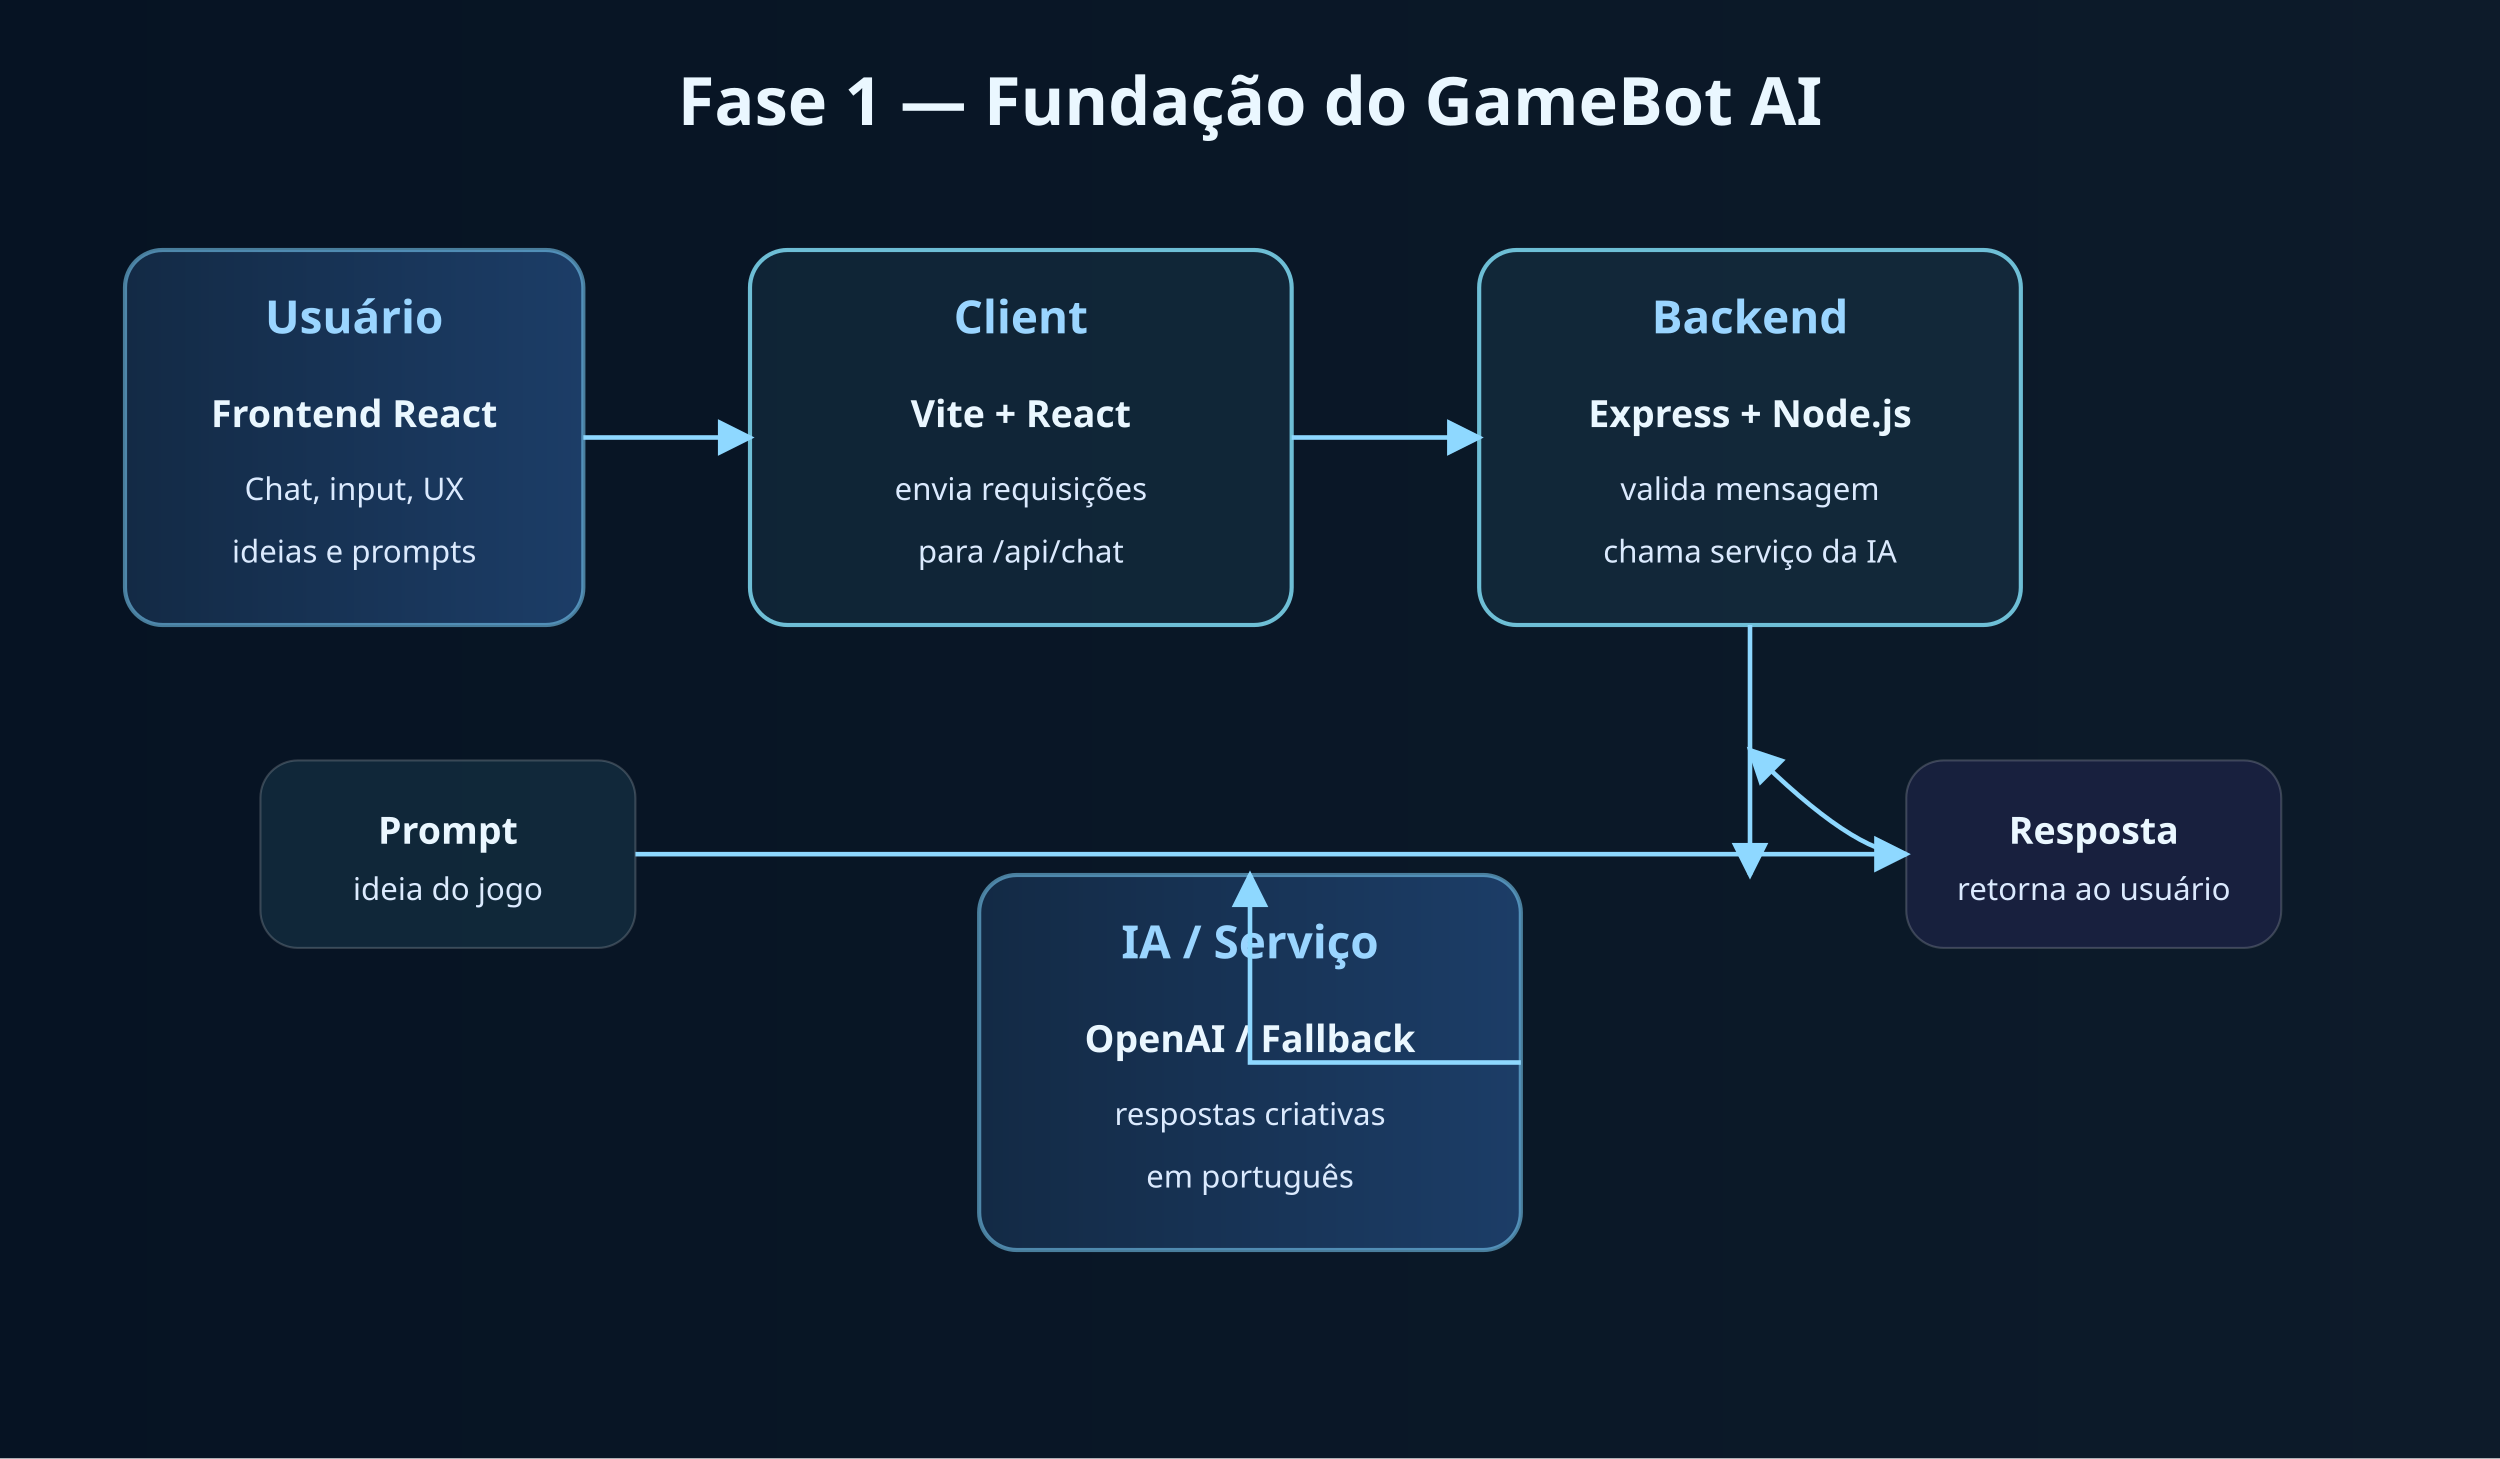
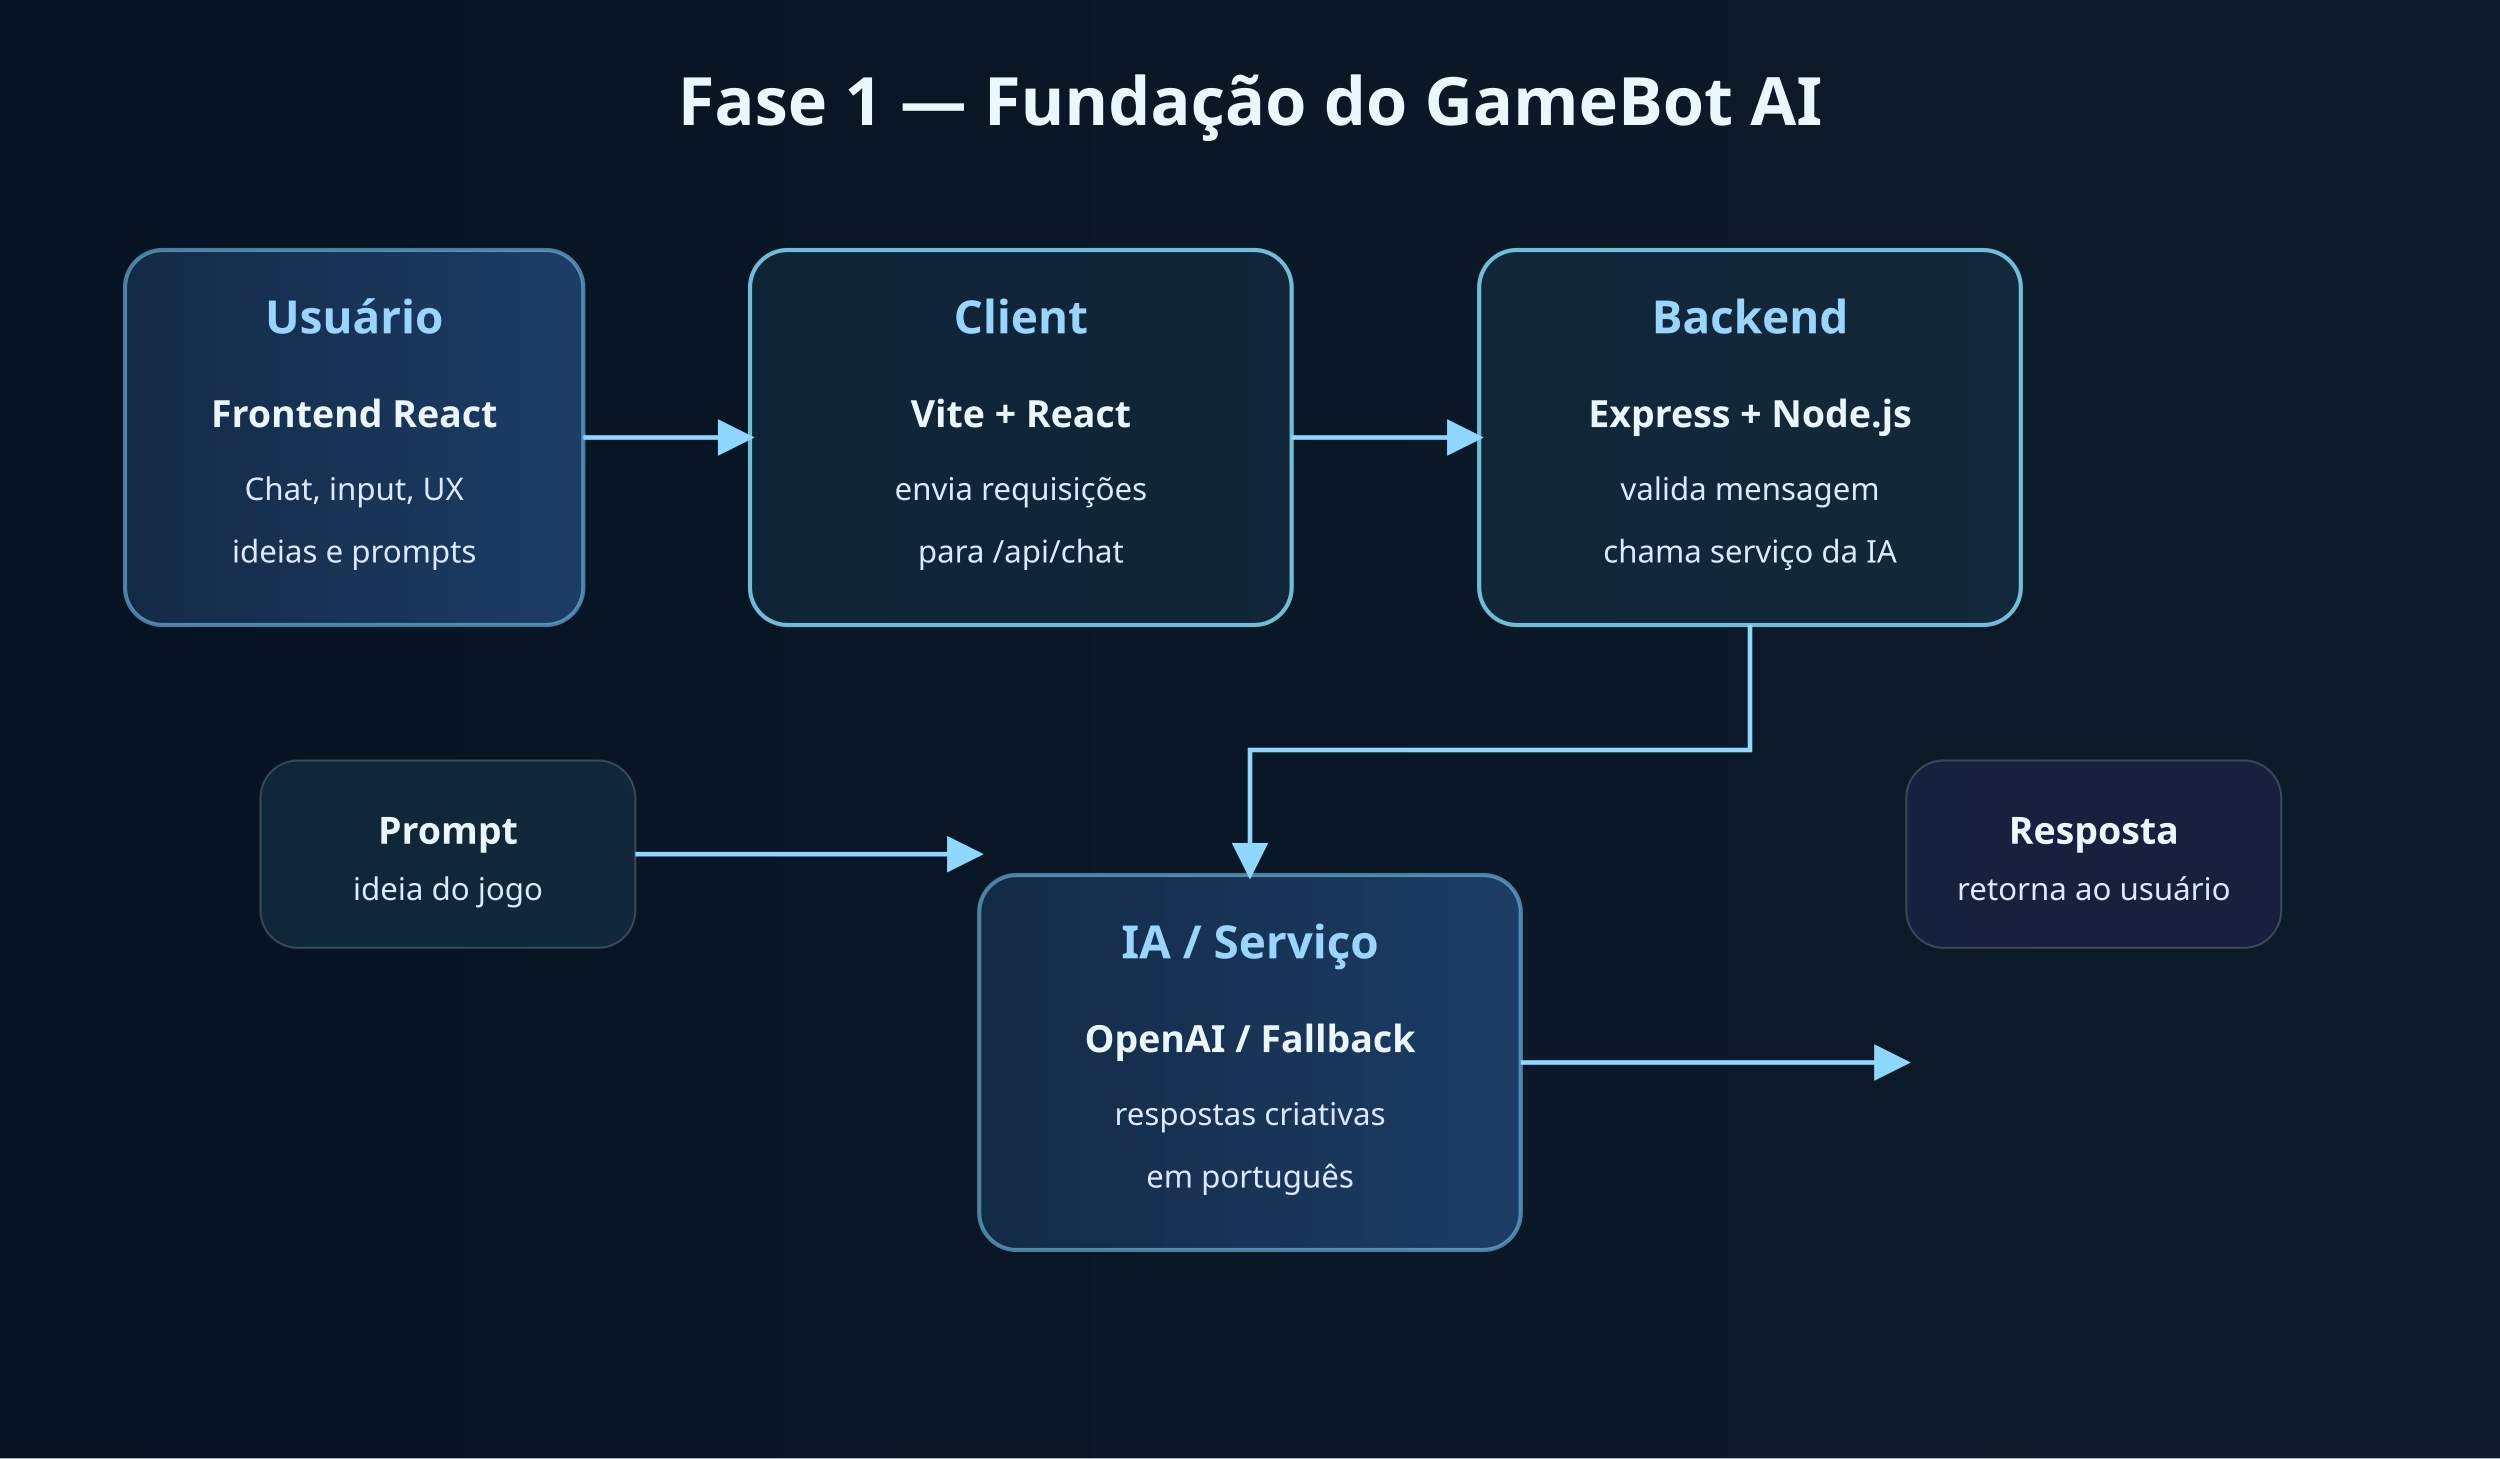
<svg xmlns="http://www.w3.org/2000/svg" width="1200" height="700" viewBox="0 0 1200 700" role="img" aria-labelledby="title desc">
  <defs>
    <linearGradient id="bg" x1="0" x2="1">
      <stop offset="0%" stop-color="#061323" />
      <stop offset="100%" stop-color="#0d1b2a" />
    </linearGradient>
    <linearGradient id="panel" x1="0" x2="1">
      <stop offset="0%" stop-color="#132a45" />
      <stop offset="100%" stop-color="#1c3d67" />
    </linearGradient>
    <linearGradient id="accent" x1="0" x2="1">
      <stop offset="0%" stop-color="#66d9ff" />
      <stop offset="100%" stop-color="#8a5cff" />
    </linearGradient>
    <marker id="arrow" markerWidth="8" markerHeight="8" refX="7" refY="4" orient="auto" markerUnits="strokeWidth">
      <path d="M0,0 L8,4 L0,8 z" fill="#8ed8ff" />
    </marker>
    <style>
      .title { font: 700 32px 'Segoe UI', sans-serif; fill: #eaf7ff; }
      .section { font: 700 22px 'Segoe UI', sans-serif; fill: #9ad5ff; }
      .label { font: 600 18px 'Segoe UI', sans-serif; fill: #eaf7ff; }
      .small { font: 500 15px 'Segoe UI', sans-serif; fill: #dbeafe; }
      .box { fill: url(#panel); stroke: rgba(126,211,252,0.55); stroke-width: 2; rx: 18; }
      .box-accent { fill: rgba(102,217,255,0.08); stroke: rgba(134,230,255,0.8); stroke-width: 2; rx: 18; }
      .line { stroke: #8ed8ff; stroke-width: 2.2; fill: none; marker-end: url(#arrow); }
    </style>
  </defs>
  <rect width="1200" height="700" fill="url(#bg)" />
  <text x="600" y="60" text-anchor="middle" class="title">Fase 1 — Fundação do GameBot AI</text>
  <rect x="60" y="120" width="220" height="180" class="box" />
  <text x="170" y="160" text-anchor="middle" class="section">Usuário</text>
  <text x="170" y="205" text-anchor="middle" class="label">Frontend React</text>
  <text x="170" y="240" text-anchor="middle" class="small">Chat, input, UX</text>
  <text x="170" y="270" text-anchor="middle" class="small">ideias e prompts</text>
  <rect x="360" y="120" width="260" height="180" class="box-accent" />
  <text x="490" y="160" text-anchor="middle" class="section">Client</text>
  <text x="490" y="205" text-anchor="middle" class="label">Vite + React</text>
  <text x="490" y="240" text-anchor="middle" class="small">envia requisições</text>
  <text x="490" y="270" text-anchor="middle" class="small">para /api/chat</text>
  <rect x="710" y="120" width="260" height="180" class="box-accent" />
  <text x="840" y="160" text-anchor="middle" class="section">Backend</text>
  <text x="840" y="205" text-anchor="middle" class="label">Express + Node.js</text>
  <text x="840" y="240" text-anchor="middle" class="small">valida mensagem</text>
  <text x="840" y="270" text-anchor="middle" class="small">chama serviço da IA</text>
  <rect x="470" y="420" width="260" height="180" class="box" />
  <text x="600" y="460" text-anchor="middle" class="section">IA / Serviço</text>
  <text x="600" y="505" text-anchor="middle" class="label">OpenAI / Fallback</text>
  <text x="600" y="540" text-anchor="middle" class="small">respostas criativas</text>
  <text x="600" y="570" text-anchor="middle" class="small">em português</text>
  <path d="M280 210 H360" class="line" />
  <path d="M620 210 H710" class="line" />
-   <path d="M840 300 V420" class="line" />
-   <path d="M710 510 H730 L600 510 L600 420" class="line" />
+   <path d="M840 300 V360 H600 V420" class="line" />
+   <path d="M305 410 H470" class="line" />
+   <path d="M730 510 H915" class="line" />
  <rect x="125" y="365" width="180" height="90" rx="18" fill="rgba(102,217,255,0.10)" stroke="rgba(255,255,255,0.18)" />
  <text x="215" y="405" text-anchor="middle" class="label">Prompt</text>
  <text x="215" y="432" text-anchor="middle" class="small">ideia do jogo</text>
  <rect x="915" y="365" width="180" height="90" rx="18" fill="rgba(138,92,255,0.10)" stroke="rgba(255,255,255,0.18)" />
  <text x="1005" y="405" text-anchor="middle" class="label">Resposta</text>
  <text x="1005" y="432" text-anchor="middle" class="small">retorna ao usuário</text>
-   <path d="M305 410 H915" class="line" />
-   <path d="M915 410 Q890 410 840 360" class="line" />
</svg>
